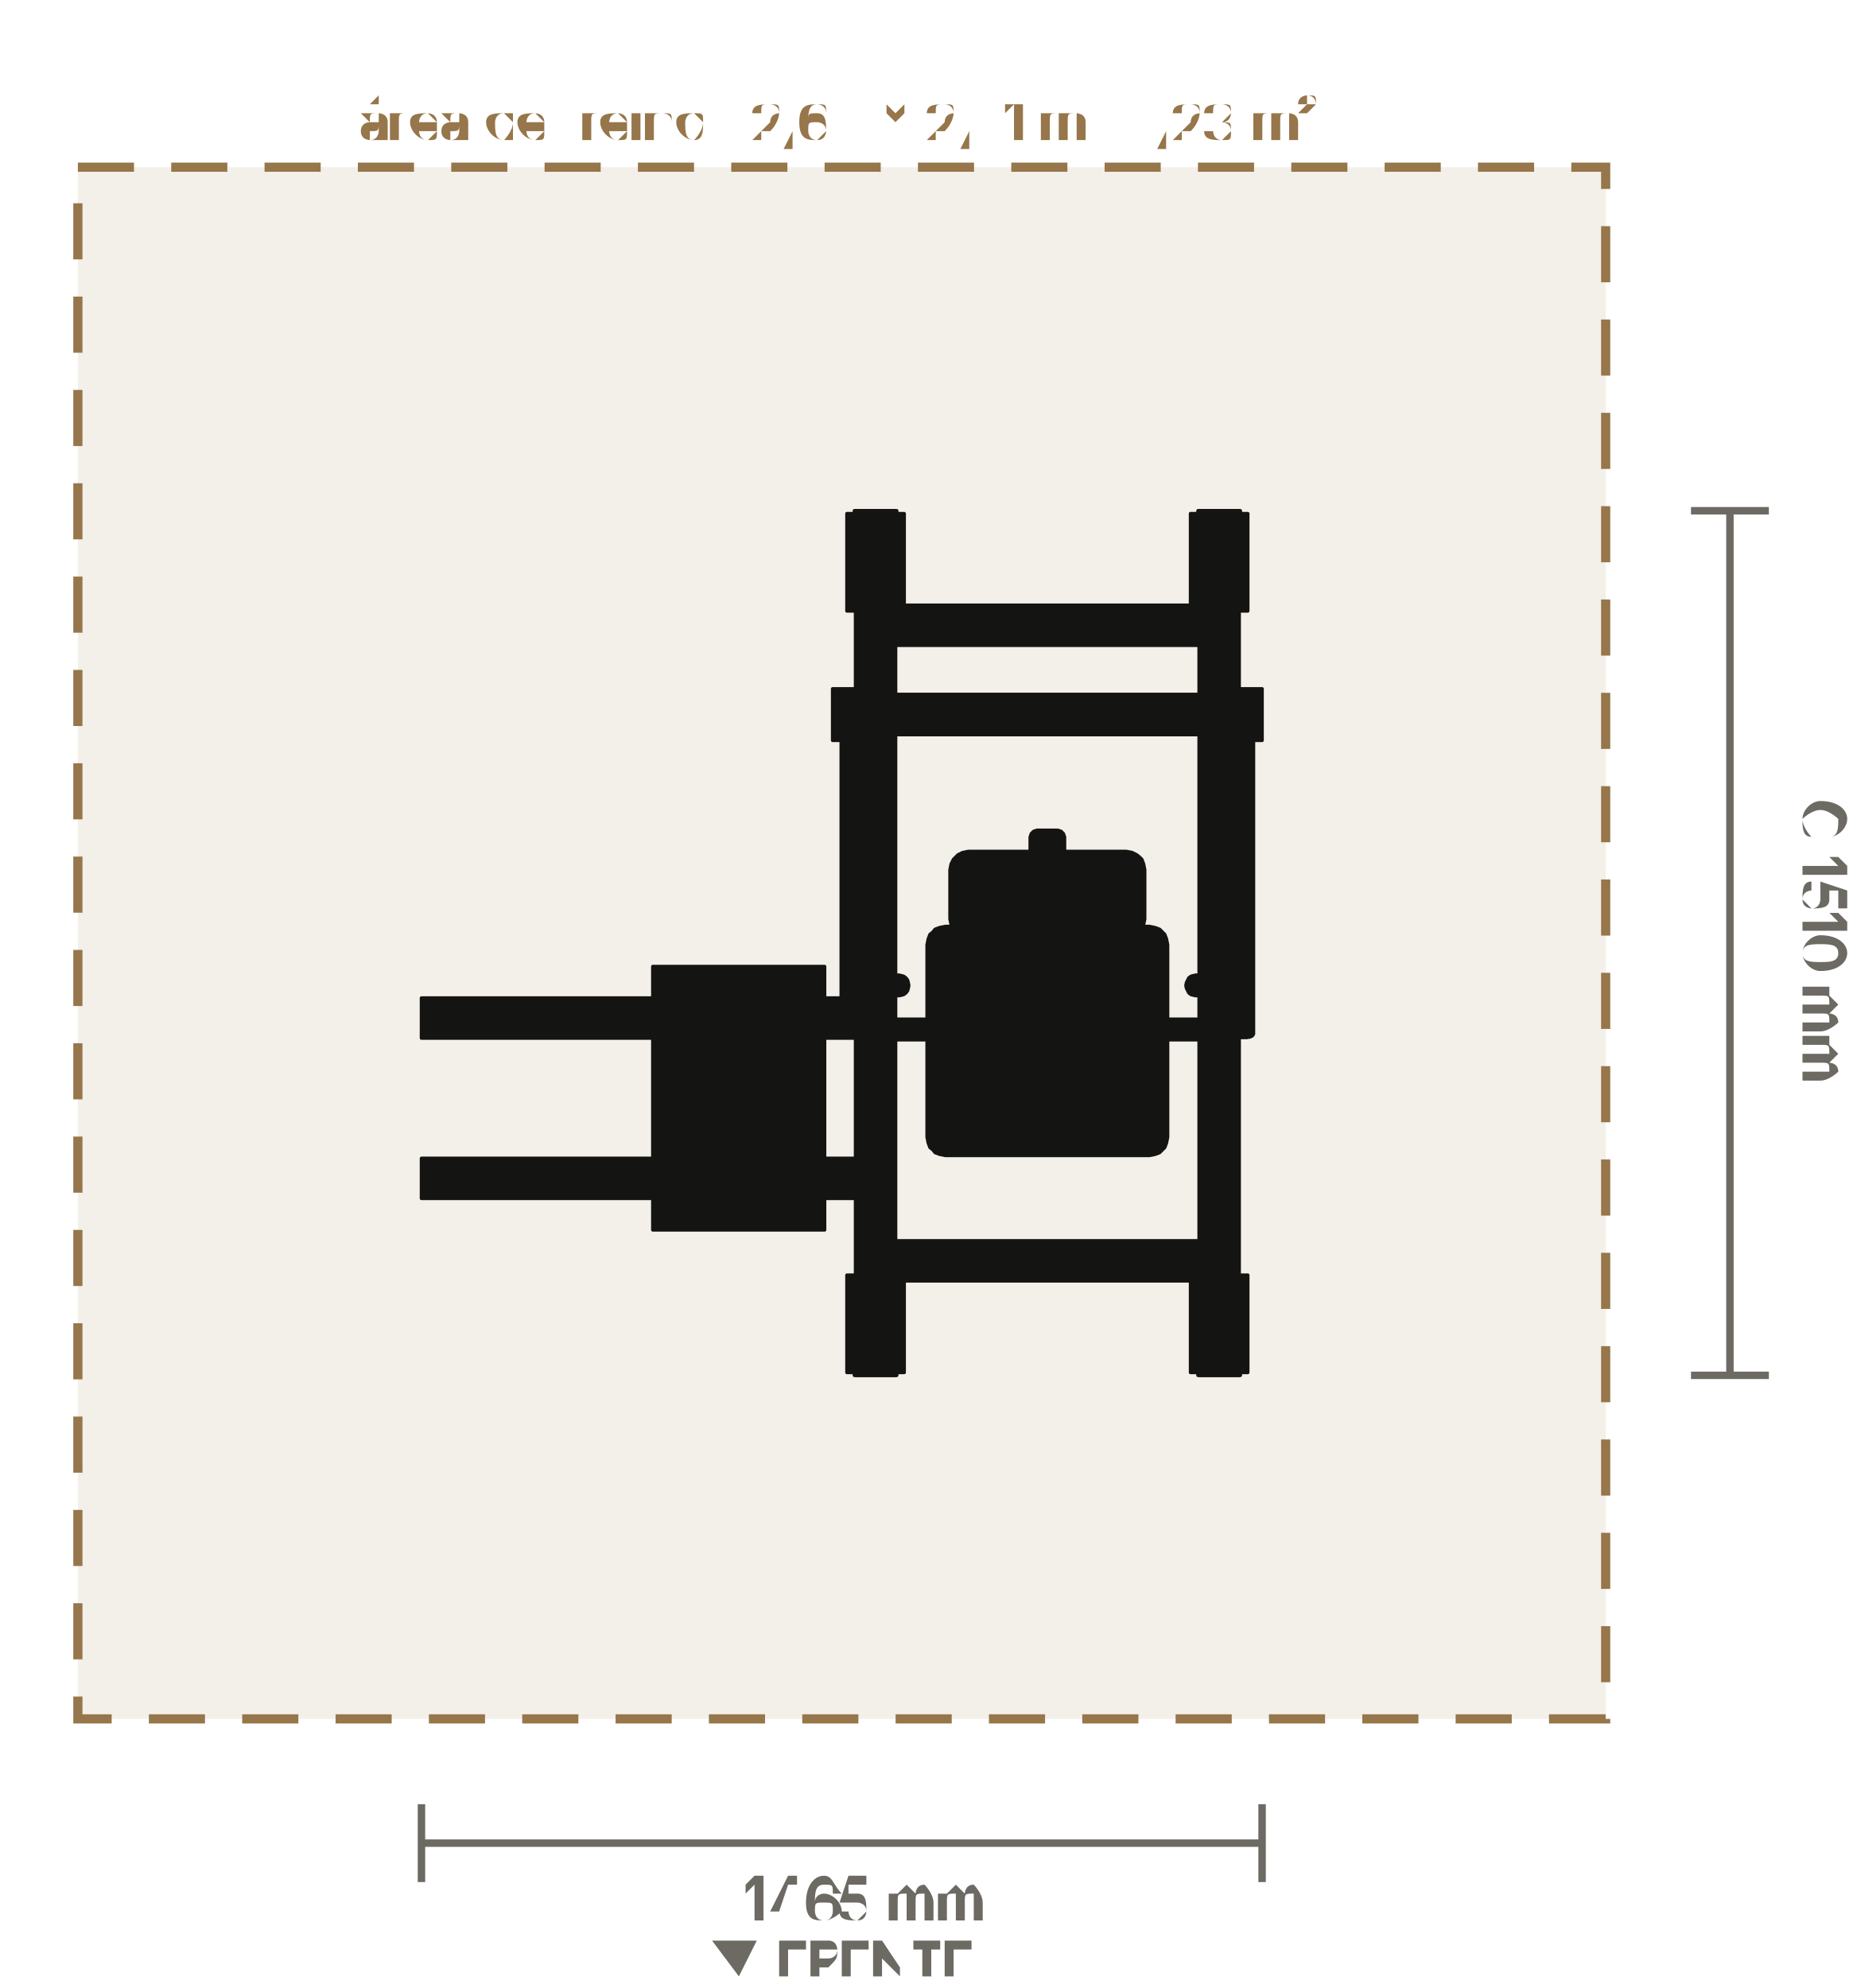
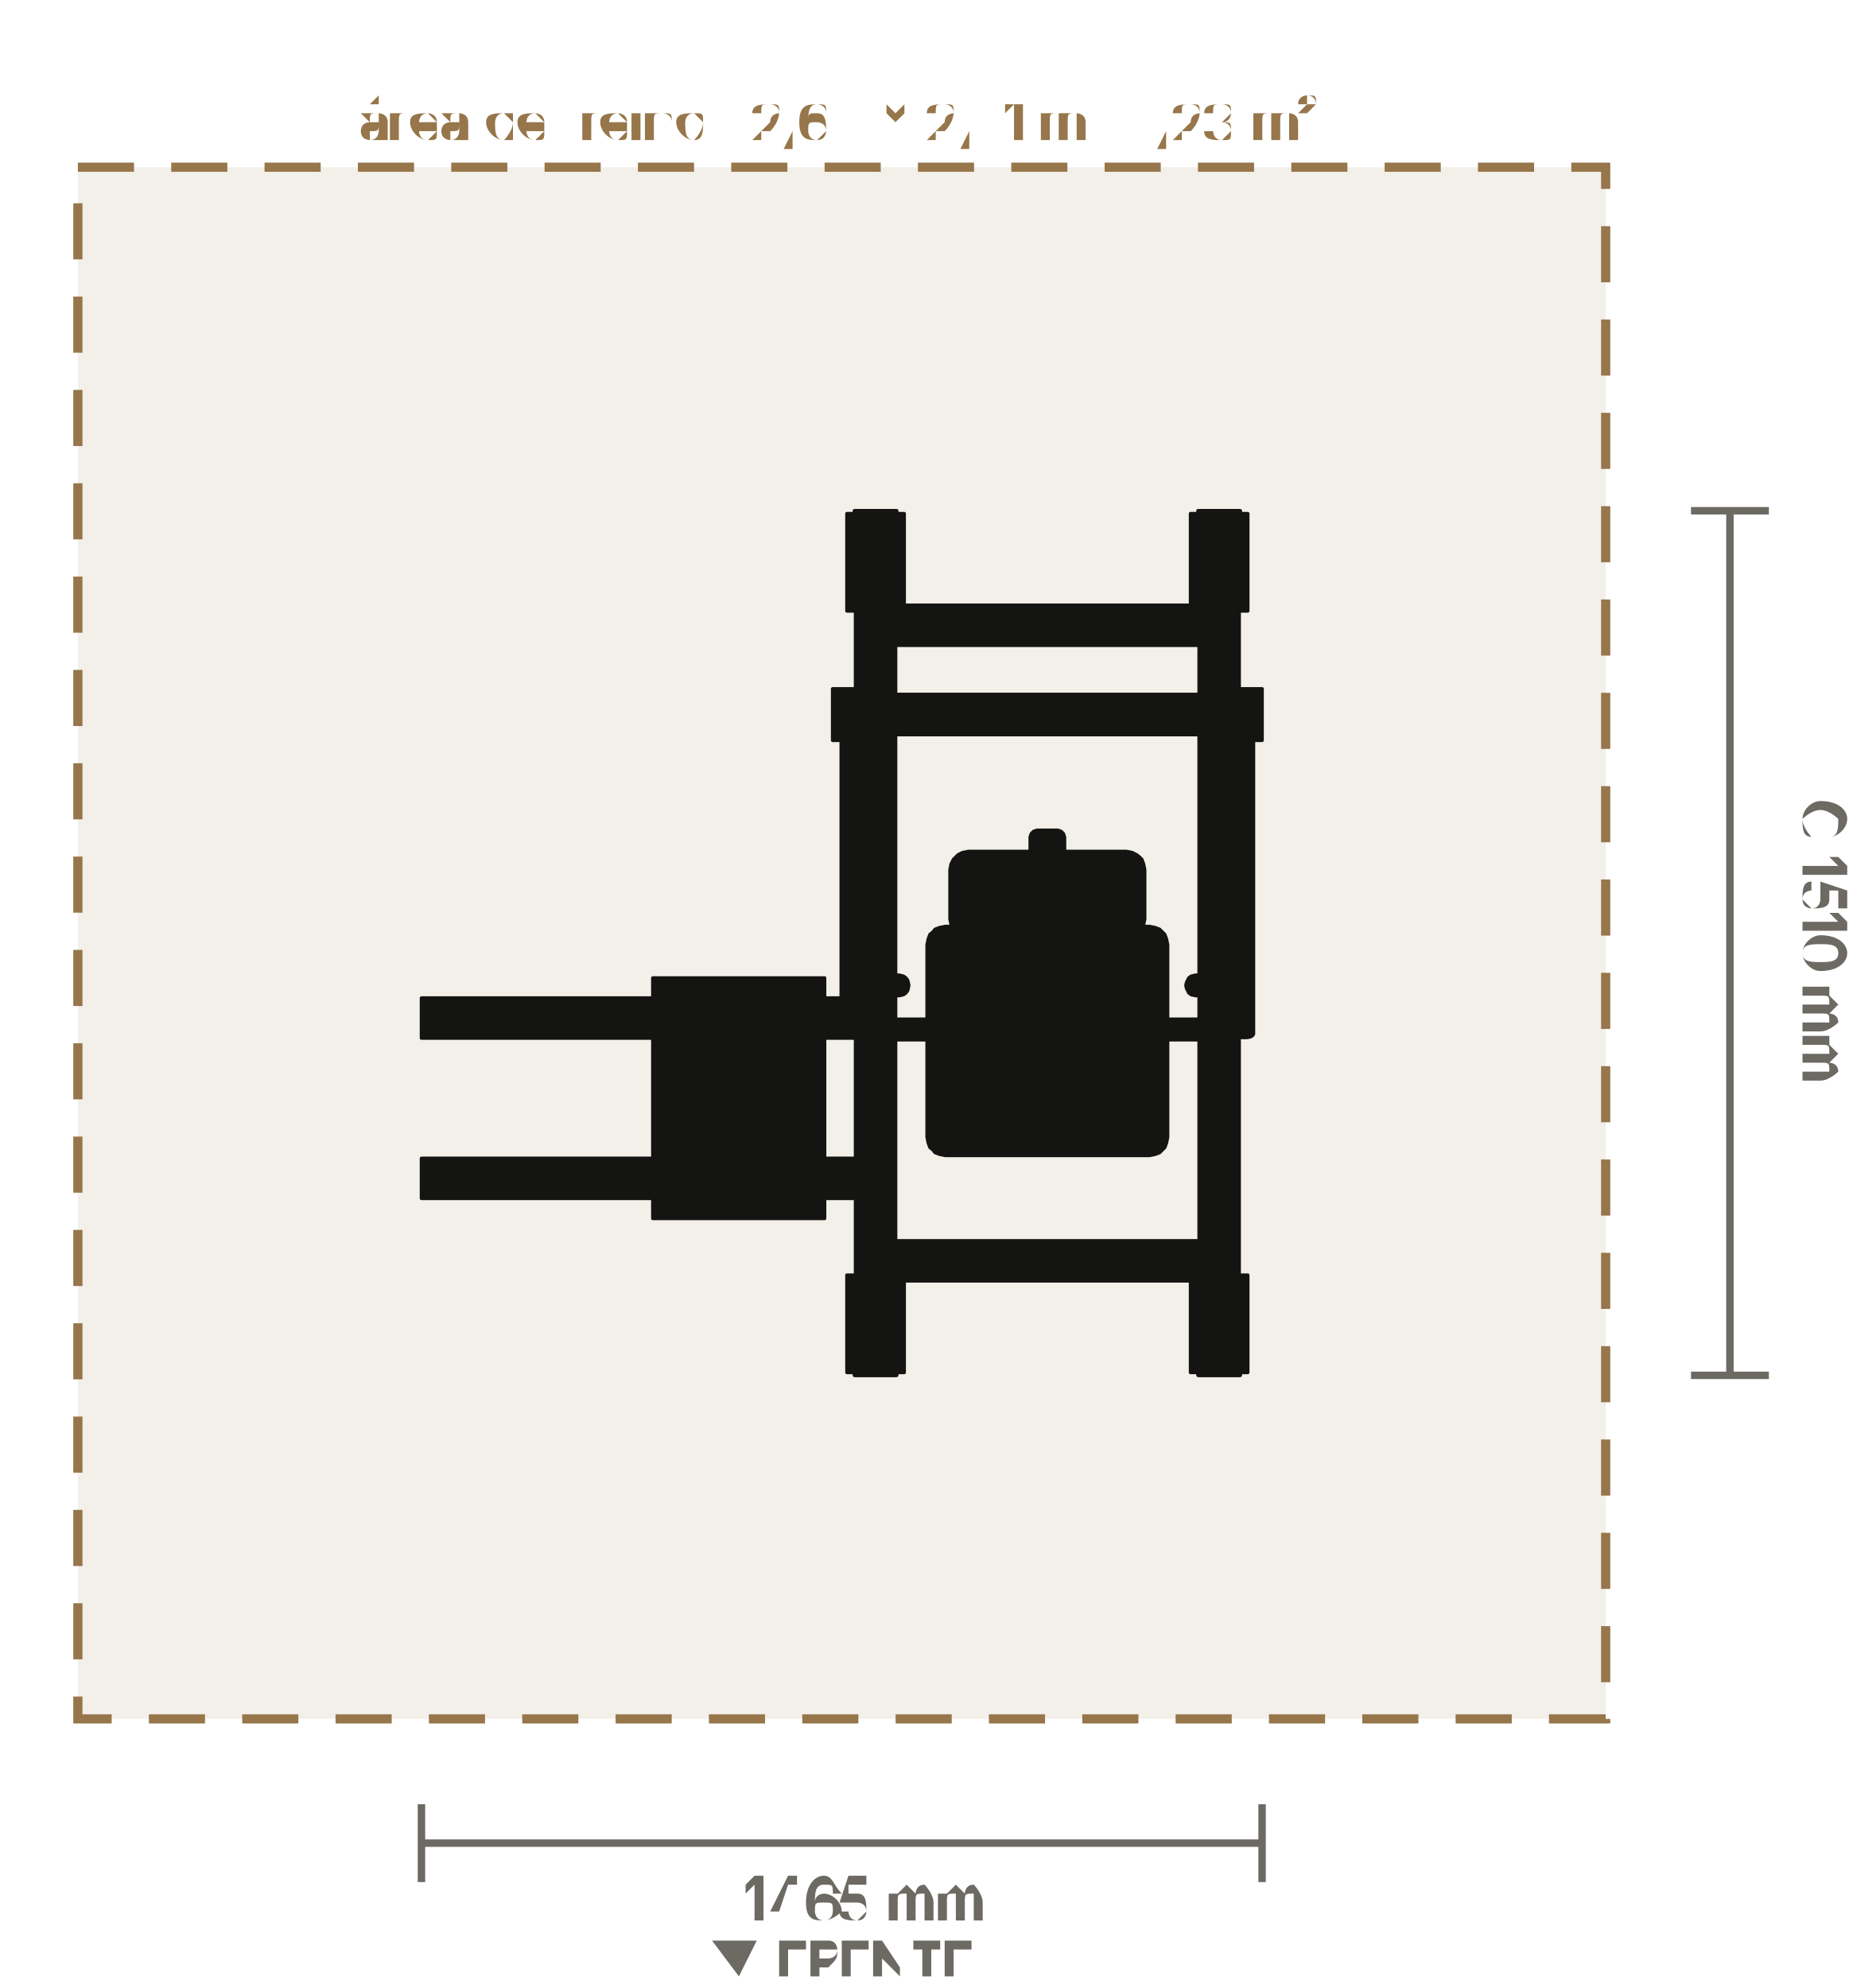
<svg xmlns="http://www.w3.org/2000/svg" viewBox="-1.47 -1.647 3.235 3.472" role="img" aria-label="Planta do Desenvolvimento de Ombros Máquina (LD-B006): 1468 × 1510 mm, com 60 cm de área de treino em volta" data-equipment="LD-B006" data-unit="m">
  <rect class="eq-zone" x="-1.334" y="-1.355" width="2.668" height="2.71" style="fill:#96764a;fill-opacity:.12;stroke:#96764a;stroke-width:0.016;stroke-dasharray:0.098 0.065" />
  <text class="eq-zone-label" x="0" y="-1.404" style="font-family:Barlow,Inter,Arial,sans-serif;font-size:0.093px;fill:#96764a;text-anchor:middle">área de treino · 2,67 × 2,71 m · 7,23 m²</text>
  <g class="eq-parts">
    <polygon class="eq-part" points="0.024,-0.755 0.094,-0.755 0.094,0.755 0.024,0.755" style="fill:#141413;stroke:#141413;stroke-width:0.006;stroke-linejoin:round" />
    <polygon class="eq-part" points="0.009,-0.75 0.109,-0.75 0.109,-0.58 0.009,-0.58" style="fill:#141413;stroke:#141413;stroke-width:0.006;stroke-linejoin:round" />
    <polygon class="eq-part" points="0.048,-0.72 0.048,-0.723 0.05,-0.726 0.051,-0.728 0.054,-0.73 0.056,-0.731 0.059,-0.731 0.062,-0.731 0.065,-0.73 0.067,-0.728 0.069,-0.726 0.07,-0.723 0.07,-0.72 0.07,-0.717 0.069,-0.715 0.067,-0.712 0.065,-0.711 0.062,-0.709 0.059,-0.709 0.056,-0.709 0.054,-0.711 0.051,-0.712 0.05,-0.715 0.048,-0.717" style="fill:#141413;stroke:#141413;stroke-width:0.006;stroke-linejoin:round" />
    <polygon class="eq-part" points="0.048,-0.61 0.048,-0.613 0.05,-0.616 0.051,-0.618 0.054,-0.62 0.056,-0.621 0.059,-0.621 0.062,-0.621 0.065,-0.62 0.067,-0.618 0.069,-0.616 0.07,-0.613 0.07,-0.61 0.07,-0.607 0.069,-0.605 0.067,-0.602 0.065,-0.601 0.062,-0.599 0.059,-0.599 0.056,-0.599 0.054,-0.601 0.051,-0.602 0.05,-0.605 0.048,-0.607" style="fill:#141413;stroke:#141413;stroke-width:0.006;stroke-linejoin:round" />
    <polygon class="eq-part" points="0.009,0.58 0.109,0.58 0.109,0.75 0.009,0.75" style="fill:#141413;stroke:#141413;stroke-width:0.006;stroke-linejoin:round" />
    <polygon class="eq-part" points="0.048,0.61 0.048,0.607 0.05,0.605 0.051,0.602 0.054,0.601 0.056,0.599 0.059,0.599 0.062,0.599 0.065,0.601 0.067,0.602 0.069,0.605 0.07,0.607 0.07,0.61 0.07,0.613 0.069,0.616 0.067,0.618 0.065,0.62 0.062,0.621 0.059,0.621 0.056,0.621 0.054,0.62 0.051,0.618 0.05,0.616 0.048,0.613" style="fill:#141413;stroke:#141413;stroke-width:0.006;stroke-linejoin:round" />
    <polygon class="eq-part" points="0.048,0.72 0.048,0.717 0.05,0.715 0.051,0.712 0.054,0.711 0.056,0.709 0.059,0.709 0.062,0.709 0.065,0.711 0.067,0.712 0.069,0.715 0.07,0.717 0.07,0.72 0.07,0.723 0.069,0.726 0.067,0.728 0.065,0.73 0.062,0.731 0.059,0.731 0.056,0.731 0.054,0.73 0.051,0.728 0.05,0.726 0.048,0.723" style="fill:#141413;stroke:#141413;stroke-width:0.006;stroke-linejoin:round" />
    <polygon class="eq-part" points="0.022,-0.755 0.096,-0.755 0.096,-0.743 0.022,-0.743" style="fill:#141413;stroke:#141413;stroke-width:0.006;stroke-linejoin:round" />
    <polygon class="eq-part" points="0.022,0.743 0.096,0.743 0.096,0.755 0.022,0.755" style="fill:#141413;stroke:#141413;stroke-width:0.006;stroke-linejoin:round" />
    <polygon class="eq-part" points="0.624,-0.755 0.694,-0.755 0.694,0.755 0.624,0.755" style="fill:#141413;stroke:#141413;stroke-width:0.006;stroke-linejoin:round" />
    <polygon class="eq-part" points="0.609,-0.75 0.709,-0.75 0.709,-0.58 0.609,-0.58" style="fill:#141413;stroke:#141413;stroke-width:0.006;stroke-linejoin:round" />
    <polygon class="eq-part" points="0.648,-0.72 0.648,-0.723 0.649,-0.726 0.651,-0.728 0.654,-0.73 0.656,-0.731 0.659,-0.731 0.662,-0.731 0.665,-0.73 0.667,-0.728 0.669,-0.726 0.67,-0.723 0.67,-0.72 0.67,-0.717 0.669,-0.715 0.667,-0.712 0.665,-0.711 0.662,-0.709 0.659,-0.709 0.656,-0.709 0.654,-0.711 0.651,-0.712 0.649,-0.715 0.648,-0.717" style="fill:#141413;stroke:#141413;stroke-width:0.006;stroke-linejoin:round" />
    <polygon class="eq-part" points="0.648,-0.61 0.648,-0.613 0.649,-0.616 0.651,-0.618 0.654,-0.62 0.656,-0.621 0.659,-0.621 0.662,-0.621 0.665,-0.62 0.667,-0.618 0.669,-0.616 0.67,-0.613 0.67,-0.61 0.67,-0.607 0.669,-0.605 0.667,-0.602 0.665,-0.601 0.662,-0.599 0.659,-0.599 0.656,-0.599 0.654,-0.601 0.651,-0.602 0.649,-0.605 0.648,-0.607" style="fill:#141413;stroke:#141413;stroke-width:0.006;stroke-linejoin:round" />
    <polygon class="eq-part" points="0.609,0.58 0.709,0.58 0.709,0.75 0.609,0.75" style="fill:#141413;stroke:#141413;stroke-width:0.006;stroke-linejoin:round" />
    <polygon class="eq-part" points="0.648,0.61 0.648,0.607 0.649,0.605 0.651,0.602 0.654,0.601 0.656,0.599 0.659,0.599 0.662,0.599 0.665,0.601 0.667,0.602 0.669,0.605 0.67,0.607 0.67,0.61 0.67,0.613 0.669,0.616 0.667,0.618 0.665,0.62 0.662,0.621 0.659,0.621 0.656,0.621 0.654,0.62 0.651,0.618 0.649,0.616 0.648,0.613" style="fill:#141413;stroke:#141413;stroke-width:0.006;stroke-linejoin:round" />
    <polygon class="eq-part" points="0.648,0.72 0.648,0.717 0.649,0.715 0.651,0.712 0.654,0.711 0.656,0.709 0.659,0.709 0.662,0.709 0.665,0.711 0.667,0.712 0.669,0.715 0.67,0.717 0.67,0.72 0.67,0.723 0.669,0.726 0.667,0.728 0.665,0.73 0.662,0.731 0.659,0.731 0.656,0.731 0.654,0.73 0.651,0.728 0.649,0.726 0.648,0.723" style="fill:#141413;stroke:#141413;stroke-width:0.006;stroke-linejoin:round" />
    <polygon class="eq-part" points="0.622,-0.755 0.696,-0.755 0.696,-0.743 0.622,-0.743" style="fill:#141413;stroke:#141413;stroke-width:0.006;stroke-linejoin:round" />
    <polygon class="eq-part" points="0.622,0.743 0.696,0.743 0.696,0.755 0.622,0.755" style="fill:#141413;stroke:#141413;stroke-width:0.006;stroke-linejoin:round" />
    <polygon class="eq-part" points="0.059,-0.59 0.659,-0.59 0.659,-0.52 0.059,-0.52" style="fill:#141413;stroke:#141413;stroke-width:0.006;stroke-linejoin:round" />
    <polygon class="eq-part" points="0.059,0.52 0.659,0.52 0.659,0.59 0.059,0.59" style="fill:#141413;stroke:#141413;stroke-width:0.006;stroke-linejoin:round" />
    <polygon class="eq-part" points="-0.734,0.096 0.059,0.096 0.059,0.166 -0.734,0.166" style="fill:#141413;stroke:#141413;stroke-width:0.006;stroke-linejoin:round" />
    <polygon class="eq-part" points="-0.734,0.376 0.059,0.376 0.059,0.446 -0.734,0.446" style="fill:#141413;stroke:#141413;stroke-width:0.006;stroke-linejoin:round" />
-     <polygon class="eq-part" points="-0.3,0.441 -0.06,0.441 -0.06,0.471 -0.3,0.471" style="fill:#141413;stroke:#141413;stroke-width:0.006;stroke-linejoin:round" />
-     <polygon class="eq-part" points="-0.3,0.071 -0.06,0.071 -0.06,0.101 -0.3,0.101" style="fill:#141413;stroke:#141413;stroke-width:0.006;stroke-linejoin:round" />
-     <polygon class="eq-part" points="-0.3,0.471 -0.3,0.071 -0.06,0.071 -0.06,0.471" style="fill:#141413;stroke:#141413;stroke-width:0.006;stroke-linejoin:round" />
-     <polygon class="eq-part" points="-0.33,0.501 -0.33,0.041 -0.03,0.041 -0.03,0.501" style="fill:#141413;stroke:#141413;stroke-width:0.006;stroke-linejoin:round" />
-     <polygon class="eq-part" points="-0.3,0.431 -0.3,0.111 -0.286,0.111 -0.286,0.431" style="fill:#141413;stroke:#141413;stroke-width:0.006;stroke-linejoin:round" />
+     <polygon class="eq-part" points="-0.3,0.421 -0.06,0.421 -0.06,0.451 -0.3,0.451" style="fill:#141413;stroke:#141413;stroke-width:0.006;stroke-linejoin:round" />
+     <polygon class="eq-part" points="-0.3,0.091 -0.06,0.091 -0.06,0.121 -0.3,0.121" style="fill:#141413;stroke:#141413;stroke-width:0.006;stroke-linejoin:round" />
+     <polygon class="eq-part" points="-0.3,0.451 -0.3,0.091 -0.06,0.091 -0.06,0.451" style="fill:#141413;stroke:#141413;stroke-width:0.006;stroke-linejoin:round" />
+     <polygon class="eq-part" points="-0.33,0.481 -0.33,0.061 -0.03,0.061 -0.03,0.481" style="fill:#141413;stroke:#141413;stroke-width:0.006;stroke-linejoin:round" />
+     <polygon class="eq-part" points="-0.3,0.411 -0.3,0.131 -0.286,0.131 -0.286,0.411" style="fill:#141413;stroke:#141413;stroke-width:0.006;stroke-linejoin:round" />
    <polygon class="eq-part" points="-0.286,0.346 -0.276,0.346 -0.276,0.376 -0.286,0.376" style="fill:#141413;stroke:#141413;stroke-width:0.006;stroke-linejoin:round" />
    <polygon class="eq-part" points="-0.286,0.166 -0.276,0.166 -0.276,0.196 -0.286,0.196" style="fill:#141413;stroke:#141413;stroke-width:0.006;stroke-linejoin:round" />
-     <polygon class="eq-part" points="-0.072,0.471 -0.072,0.271 -0.06,0.271 -0.06,0.471" style="fill:#141413;stroke:#141413;stroke-width:0.006;stroke-linejoin:round" />
-     <polygon class="eq-part" points="-0.072,0.201 -0.072,0.071 -0.06,0.071 -0.06,0.201" style="fill:#141413;stroke:#141413;stroke-width:0.006;stroke-linejoin:round" />
-     <polygon class="eq-part" points="-0.06,0.441 -0.06,0.301 -0.056,0.301 -0.056,0.441" style="fill:#141413;stroke:#141413;stroke-width:0.006;stroke-linejoin:round" />
+     <polygon class="eq-part" points="-0.072,0.451 -0.072,0.251 -0.06,0.251 -0.06,0.451" style="fill:#141413;stroke:#141413;stroke-width:0.006;stroke-linejoin:round" />
+     <polygon class="eq-part" points="-0.072,0.181 -0.072,0.091 -0.06,0.091 -0.06,0.181" style="fill:#141413;stroke:#141413;stroke-width:0.006;stroke-linejoin:round" />
+     <polygon class="eq-part" points="-0.06,0.421 -0.06,0.281 -0.056,0.281 -0.056,0.421" style="fill:#141413;stroke:#141413;stroke-width:0.006;stroke-linejoin:round" />
    <polygon class="eq-part" points="-0.19,0.351 -0.19,0.348 -0.189,0.346 -0.187,0.344 -0.185,0.342 -0.183,0.341 -0.18,0.341 -0.177,0.341 -0.175,0.342 -0.173,0.344 -0.171,0.346 -0.17,0.348 -0.17,0.351 -0.17,0.354 -0.171,0.356 -0.173,0.358 -0.175,0.36 -0.177,0.361 -0.18,0.361 -0.183,0.361 -0.185,0.36 -0.187,0.358 -0.189,0.356 -0.19,0.354" style="fill:#141413;stroke:#141413;stroke-width:0.006;stroke-linejoin:round" />
    <polygon class="eq-part" points="-0.19,0.191 -0.19,0.188 -0.189,0.186 -0.187,0.184 -0.185,0.182 -0.183,0.181 -0.18,0.181 -0.177,0.181 -0.175,0.182 -0.173,0.184 -0.171,0.186 -0.17,0.188 -0.17,0.191 -0.17,0.194 -0.171,0.196 -0.173,0.198 -0.175,0.2 -0.177,0.201 -0.18,0.201 -0.183,0.201 -0.185,0.2 -0.187,0.198 -0.189,0.196 -0.19,0.194" style="fill:#141413;stroke:#141413;stroke-width:0.006;stroke-linejoin:round" />
    <polygon class="eq-part" points="-0.26,0.401 -0.26,0.141 -0.1,0.141 -0.1,0.401" style="fill:#141413;stroke:#141413;stroke-width:0.006;stroke-linejoin:round" />
    <polygon class="eq-part" points="-0.26,0.401 -0.26,0.141 -0.1,0.141 -0.1,0.401" style="fill:#141413;stroke:#141413;stroke-width:0.006;stroke-linejoin:round" />
    <polygon class="eq-part" points="-0.184,0.271 -0.184,0.27 -0.183,0.269 -0.183,0.268 -0.182,0.268 -0.181,0.267 -0.18,0.267 -0.179,0.267 -0.178,0.268 -0.177,0.268 -0.176,0.269 -0.176,0.27 -0.176,0.271 -0.176,0.272 -0.176,0.273 -0.177,0.274 -0.178,0.275 -0.179,0.275 -0.18,0.275 -0.181,0.275 -0.182,0.275 -0.183,0.274 -0.183,0.273 -0.184,0.272" style="fill:#141413;stroke:#141413;stroke-width:0.006;stroke-linejoin:round" />
    <polygon class="eq-part" points="-0.245,0.391 -0.245,0.151 -0.115,0.151 -0.115,0.391" style="fill:#141413;stroke:#141413;stroke-width:0.006;stroke-linejoin:round" />
    <polygon class="eq-part" points="-0.245,0.391 -0.245,0.151 -0.115,0.151 -0.115,0.391" style="fill:#141413;stroke:#141413;stroke-width:0.006;stroke-linejoin:round" />
    <polygon class="eq-part" points="-0.245,0.391 -0.245,0.151 -0.115,0.151 -0.115,0.391" style="fill:#141413;stroke:#141413;stroke-width:0.006;stroke-linejoin:round" />
    <polygon class="eq-part" points="-0.245,0.391 -0.245,0.151 -0.115,0.151 -0.115,0.391" style="fill:#141413;stroke:#141413;stroke-width:0.006;stroke-linejoin:round" />
    <polygon class="eq-part" points="-0.245,0.391 -0.245,0.151 -0.115,0.151 -0.115,0.391" style="fill:#141413;stroke:#141413;stroke-width:0.006;stroke-linejoin:round" />
    <polygon class="eq-part" points="-0.245,0.391 -0.245,0.151 -0.115,0.151 -0.115,0.391" style="fill:#141413;stroke:#141413;stroke-width:0.006;stroke-linejoin:round" />
    <polygon class="eq-part" points="-0.245,0.391 -0.245,0.151 -0.115,0.151 -0.115,0.391" style="fill:#141413;stroke:#141413;stroke-width:0.006;stroke-linejoin:round" />
    <polygon class="eq-part" points="-0.245,0.391 -0.245,0.151 -0.115,0.151 -0.115,0.391" style="fill:#141413;stroke:#141413;stroke-width:0.006;stroke-linejoin:round" />
    <polygon class="eq-part" points="-0.245,0.391 -0.245,0.151 -0.115,0.151 -0.115,0.391" style="fill:#141413;stroke:#141413;stroke-width:0.006;stroke-linejoin:round" />
    <polygon class="eq-part" points="-0.245,0.391 -0.245,0.151 -0.115,0.151 -0.115,0.391" style="fill:#141413;stroke:#141413;stroke-width:0.006;stroke-linejoin:round" />
    <polygon class="eq-part" points="-0.245,0.391 -0.245,0.151 -0.115,0.151 -0.115,0.391" style="fill:#141413;stroke:#141413;stroke-width:0.006;stroke-linejoin:round" />
    <polygon class="eq-part" points="-0.186,0.271 -0.186,0.269 -0.185,0.268 -0.184,0.267 -0.183,0.266 -0.182,0.265 -0.18,0.265 -0.178,0.265 -0.177,0.266 -0.176,0.267 -0.175,0.268 -0.174,0.269 -0.174,0.271 -0.174,0.273 -0.175,0.274 -0.176,0.275 -0.177,0.276 -0.178,0.277 -0.18,0.277 -0.182,0.277 -0.183,0.276 -0.184,0.275 -0.185,0.274 -0.186,0.273" style="fill:#141413;stroke:#141413;stroke-width:0.006;stroke-linejoin:round" />
    <polygon class="eq-part" points="-0.135,0.265 -0.065,0.265 -0.065,0.277 -0.135,0.277" style="fill:#141413;stroke:#141413;stroke-width:0.006;stroke-linejoin:round" />
-     <polygon class="eq-part" points="-0.3,0.441 -0.3,0.101 -0.288,0.101 -0.288,0.441" style="fill:#141413;stroke:#141413;stroke-width:0.006;stroke-linejoin:round" />
+     <polygon class="eq-part" points="-0.3,0.421 -0.3,0.121 -0.288,0.121 -0.288,0.421" style="fill:#141413;stroke:#141413;stroke-width:0.006;stroke-linejoin:round" />
    <polygon class="eq-part" points="0.324,0.148 0.325,0.145 0.326,0.142 0.328,0.14 0.33,0.138 0.333,0.136 0.336,0.136 0.382,0.136 0.385,0.136 0.388,0.138 0.391,0.14 0.392,0.142 0.394,0.145 0.394,0.148 0.394,0.194 0.394,0.197 0.392,0.2 0.391,0.203 0.388,0.204 0.385,0.206 0.382,0.206 0.336,0.206 0.333,0.206 0.33,0.204 0.328,0.203 0.326,0.2 0.325,0.197 0.324,0.194" style="fill:#141413;stroke:#141413;stroke-width:0.006;stroke-linejoin:round" />
    <polygon class="eq-part" points="0.394,0.148 0.406,0.148 0.406,0.194 0.394,0.194" style="fill:#141413;stroke:#141413;stroke-width:0.006;stroke-linejoin:round" />
    <polygon class="eq-part" points="0.392,0.171 0.392,0.169 0.392,0.168 0.392,0.166 0.393,0.165 0.393,0.164 0.394,0.164 0.474,0.164 0.475,0.164 0.475,0.165 0.476,0.166 0.476,0.168 0.476,0.169 0.476,0.171 0.476,0.173 0.476,0.174 0.476,0.176 0.475,0.177 0.475,0.178 0.474,0.178 0.394,0.178 0.393,0.178 0.393,0.177 0.392,0.176 0.392,0.174 0.392,0.173" style="fill:#141413;stroke:#141413;stroke-width:0.006;stroke-linejoin:round" />
    <polygon class="eq-part" points="0.149,0.003 0.151,-0.007 0.154,-0.015 0.159,-0.019 0.163,-0.024 0.171,-0.027 0.181,-0.029 0.537,-0.029 0.547,-0.027 0.555,-0.024 0.56,-0.019 0.564,-0.015 0.567,-0.007 0.569,0.003 0.569,0.339 0.567,0.349 0.564,0.357 0.56,0.361 0.555,0.366 0.547,0.369 0.537,0.371 0.181,0.371 0.171,0.369 0.163,0.366 0.159,0.361 0.154,0.357 0.151,0.349 0.149,0.339" style="fill:#141413;stroke:#141413;stroke-width:0.006;stroke-linejoin:round" />
    <polygon class="eq-part" points="0.189,-0.128 0.191,-0.138 0.195,-0.146 0.199,-0.15 0.203,-0.154 0.211,-0.158 0.221,-0.16 0.497,-0.16 0.507,-0.158 0.515,-0.154 0.52,-0.15 0.524,-0.146 0.527,-0.138 0.529,-0.128 0.529,-0.042 0.527,-0.032 0.524,-0.024 0.52,-0.019 0.515,-0.015 0.507,-0.012 0.497,-0.01 0.221,-0.01 0.211,-0.012 0.203,-0.015 0.199,-0.019 0.195,-0.024 0.191,-0.032 0.189,-0.042" style="fill:#141413;stroke:#141413;stroke-width:0.006;stroke-linejoin:round" />
    <polygon class="eq-part" points="0.329,-0.185 0.331,-0.191 0.335,-0.195 0.341,-0.197 0.377,-0.197 0.383,-0.195 0.387,-0.191 0.389,-0.185 0.389,-0.091 0.387,-0.085 0.383,-0.081 0.377,-0.079 0.341,-0.079 0.335,-0.081 0.331,-0.085 0.329,-0.091" style="fill:#141413;stroke:#141413;stroke-width:0.006;stroke-linejoin:round" />
    <polygon class="eq-part" points="0.644,-0.444 0.734,-0.444 0.734,-0.354 0.644,-0.354" style="fill:#141413;stroke:#141413;stroke-width:0.006;stroke-linejoin:round" />
    <polygon class="eq-part" points="0.659,-0.4 0.661,-0.4 0.665,-0.401 0.671,-0.401 0.707,-0.401 0.713,-0.401 0.717,-0.4 0.719,-0.4 0.719,0.159 0.717,0.162 0.713,0.164 0.707,0.165 0.671,0.165 0.665,0.164 0.661,0.162 0.659,0.159" style="fill:#141413;stroke:#141413;stroke-width:0.006;stroke-linejoin:round" />
    <polygon class="eq-part" points="0.529,0.133 0.689,0.133 0.689,0.169 0.529,0.169" style="fill:#141413;stroke:#141413;stroke-width:0.006;stroke-linejoin:round" />
    <polygon class="eq-part" points="0.614,0.065 0.614,0.063 0.615,0.061 0.615,0.059 0.615,0.058 0.616,0.057 0.617,0.057 0.692,0.057 0.692,0.057 0.693,0.058 0.693,0.059 0.694,0.061 0.694,0.063 0.694,0.065 0.694,0.083 0.694,0.085 0.694,0.087 0.693,0.089 0.693,0.09 0.692,0.091 0.692,0.091 0.617,0.091 0.616,0.091 0.615,0.09 0.615,0.089 0.615,0.087 0.614,0.085 0.614,0.083" style="fill:#141413;stroke:#141413;stroke-width:0.006;stroke-linejoin:round" />
    <polygon class="eq-part" points="0.601,0.074 0.602,0.069 0.604,0.065 0.606,0.061 0.61,0.058 0.614,0.057 0.619,0.056 0.624,0.057 0.628,0.058 0.632,0.061 0.635,0.065 0.636,0.069 0.637,0.074 0.636,0.079 0.635,0.083 0.632,0.087 0.628,0.09 0.624,0.091 0.619,0.092 0.614,0.091 0.61,0.09 0.606,0.087 0.604,0.083 0.602,0.079" style="fill:#141413;stroke:#141413;stroke-width:0.006;stroke-linejoin:round" />
    <polygon class="eq-part" points="-0.016,-0.444 0.074,-0.444 0.074,-0.354 -0.016,-0.354" style="fill:#141413;stroke:#141413;stroke-width:0.006;stroke-linejoin:round" />
    <polygon class="eq-part" points="-0.001,-0.4 0.001,-0.4 0.005,-0.401 0.011,-0.401 0.047,-0.401 0.053,-0.401 0.057,-0.4 0.059,-0.4 0.059,0.159 0.057,0.162 0.053,0.164 0.047,0.165 0.011,0.165 0.005,0.164 0.001,0.162 -0.001,0.159" style="fill:#141413;stroke:#141413;stroke-width:0.006;stroke-linejoin:round" />
    <polygon class="eq-part" points="0.029,0.133 0.189,0.133 0.189,0.169 0.029,0.169" style="fill:#141413;stroke:#141413;stroke-width:0.006;stroke-linejoin:round" />
    <polygon class="eq-part" points="0.024,0.065 0.024,0.063 0.025,0.061 0.025,0.059 0.025,0.058 0.026,0.057 0.027,0.057 0.102,0.057 0.102,0.057 0.103,0.058 0.103,0.059 0.104,0.061 0.104,0.063 0.104,0.065 0.104,0.083 0.104,0.085 0.104,0.087 0.103,0.089 0.103,0.09 0.102,0.091 0.102,0.091 0.027,0.091 0.026,0.091 0.025,0.09 0.025,0.089 0.025,0.087 0.024,0.085 0.024,0.083" style="fill:#141413;stroke:#141413;stroke-width:0.006;stroke-linejoin:round" />
    <polygon class="eq-part" points="0.081,0.074 0.082,0.069 0.084,0.065 0.086,0.061 0.09,0.058 0.094,0.057 0.099,0.056 0.104,0.057 0.108,0.058 0.112,0.061 0.115,0.065 0.116,0.069 0.117,0.074 0.116,0.079 0.115,0.083 0.112,0.087 0.108,0.09 0.104,0.091 0.099,0.092 0.094,0.091 0.09,0.09 0.086,0.087 0.084,0.083 0.082,0.079" style="fill:#141413;stroke:#141413;stroke-width:0.006;stroke-linejoin:round" />
    <polygon class="eq-part" points="0.069,-0.422 0.071,-0.428 0.075,-0.432 0.081,-0.434 0.637,-0.434 0.643,-0.432 0.647,-0.428 0.649,-0.422 0.649,-0.376 0.647,-0.37 0.643,-0.366 0.637,-0.364 0.081,-0.364 0.075,-0.366 0.071,-0.37 0.069,-0.376" style="fill:#141413;stroke:#141413;stroke-width:0.006;stroke-linejoin:round" />
    <polygon class="eq-part" points="0.614,-0.421 0.659,-0.421 0.659,-0.377 0.614,-0.377" style="fill:#141413;stroke:#141413;stroke-width:0.006;stroke-linejoin:round" />
    <polygon class="eq-part" points="0.059,-0.421 0.104,-0.421 0.104,-0.377 0.059,-0.377" style="fill:#141413;stroke:#141413;stroke-width:0.006;stroke-linejoin:round" />
    <polygon class="eq-part" points="0.059,-0.434 0.659,-0.434 0.659,-0.364 0.059,-0.364" style="fill:#141413;stroke:#141413;stroke-width:0.006;stroke-linejoin:round" />
    <polygon class="eq-part" points="0.649,-0.479 0.661,-0.479 0.661,-0.319 0.649,-0.319" style="fill:#141413;stroke:#141413;stroke-width:0.006;stroke-linejoin:round" />
    <polygon class="eq-part" points="0.661,-0.46 0.669,-0.46 0.669,-0.438 0.661,-0.438" style="fill:#141413;stroke:#141413;stroke-width:0.006;stroke-linejoin:round" />
    <polygon class="eq-part" points="0.661,-0.36 0.669,-0.36 0.669,-0.338 0.661,-0.338" style="fill:#141413;stroke:#141413;stroke-width:0.006;stroke-linejoin:round" />
    <polygon class="eq-part" points="0.057,-0.479 0.069,-0.479 0.069,-0.319 0.057,-0.319" style="fill:#141413;stroke:#141413;stroke-width:0.006;stroke-linejoin:round" />
    <polygon class="eq-part" points="0.049,-0.46 0.057,-0.46 0.057,-0.438 0.049,-0.438" style="fill:#141413;stroke:#141413;stroke-width:0.006;stroke-linejoin:round" />
    <polygon class="eq-part" points="0.049,-0.36 0.057,-0.36 0.057,-0.338 0.049,-0.338" style="fill:#141413;stroke:#141413;stroke-width:0.006;stroke-linejoin:round" />
  </g>
  <line class="eq-dim" x1="-0.734" y1="1.572" x2="0.734" y2="1.572" style="stroke:#6d6a63;stroke-width:0.013" />
  <line class="eq-dim" x1="-0.734" y1="1.504" x2="-0.734" y2="1.64" style="stroke:#6d6a63;stroke-width:0.013" />
  <line class="eq-dim" x1="0.734" y1="1.504" x2="0.734" y2="1.64" style="stroke:#6d6a63;stroke-width:0.013" />
  <text class="eq-text" x="0" y="1.708" style="font-family:Barlow,Inter,Arial,sans-serif;font-size:0.098px;fill:#6d6a63;text-anchor:middle">L 1465 mm</text>
  <line class="eq-dim" x1="1.551" y1="-0.755" x2="1.551" y2="0.755" style="stroke:#6d6a63;stroke-width:0.013" />
  <line class="eq-dim" x1="1.483" y1="-0.755" x2="1.619" y2="-0.755" style="stroke:#6d6a63;stroke-width:0.013" />
  <line class="eq-dim" x1="1.483" y1="0.755" x2="1.619" y2="0.755" style="stroke:#6d6a63;stroke-width:0.013" />
  <text class="eq-text" x="1.678" y="0" transform="rotate(90 1.6777 0)" style="font-family:Barlow,Inter,Arial,sans-serif;font-size:0.098px;fill:#6d6a63;text-anchor:middle">C 1510 mm</text>
  <text class="eq-text" x="0" y="1.806" style="font-family:Barlow,Inter,Arial,sans-serif;font-size:0.098px;fill:#6d6a63;text-anchor:middle;font-size:0.078px;letter-spacing:.1em">▼ FRENTE</text>
</svg>
